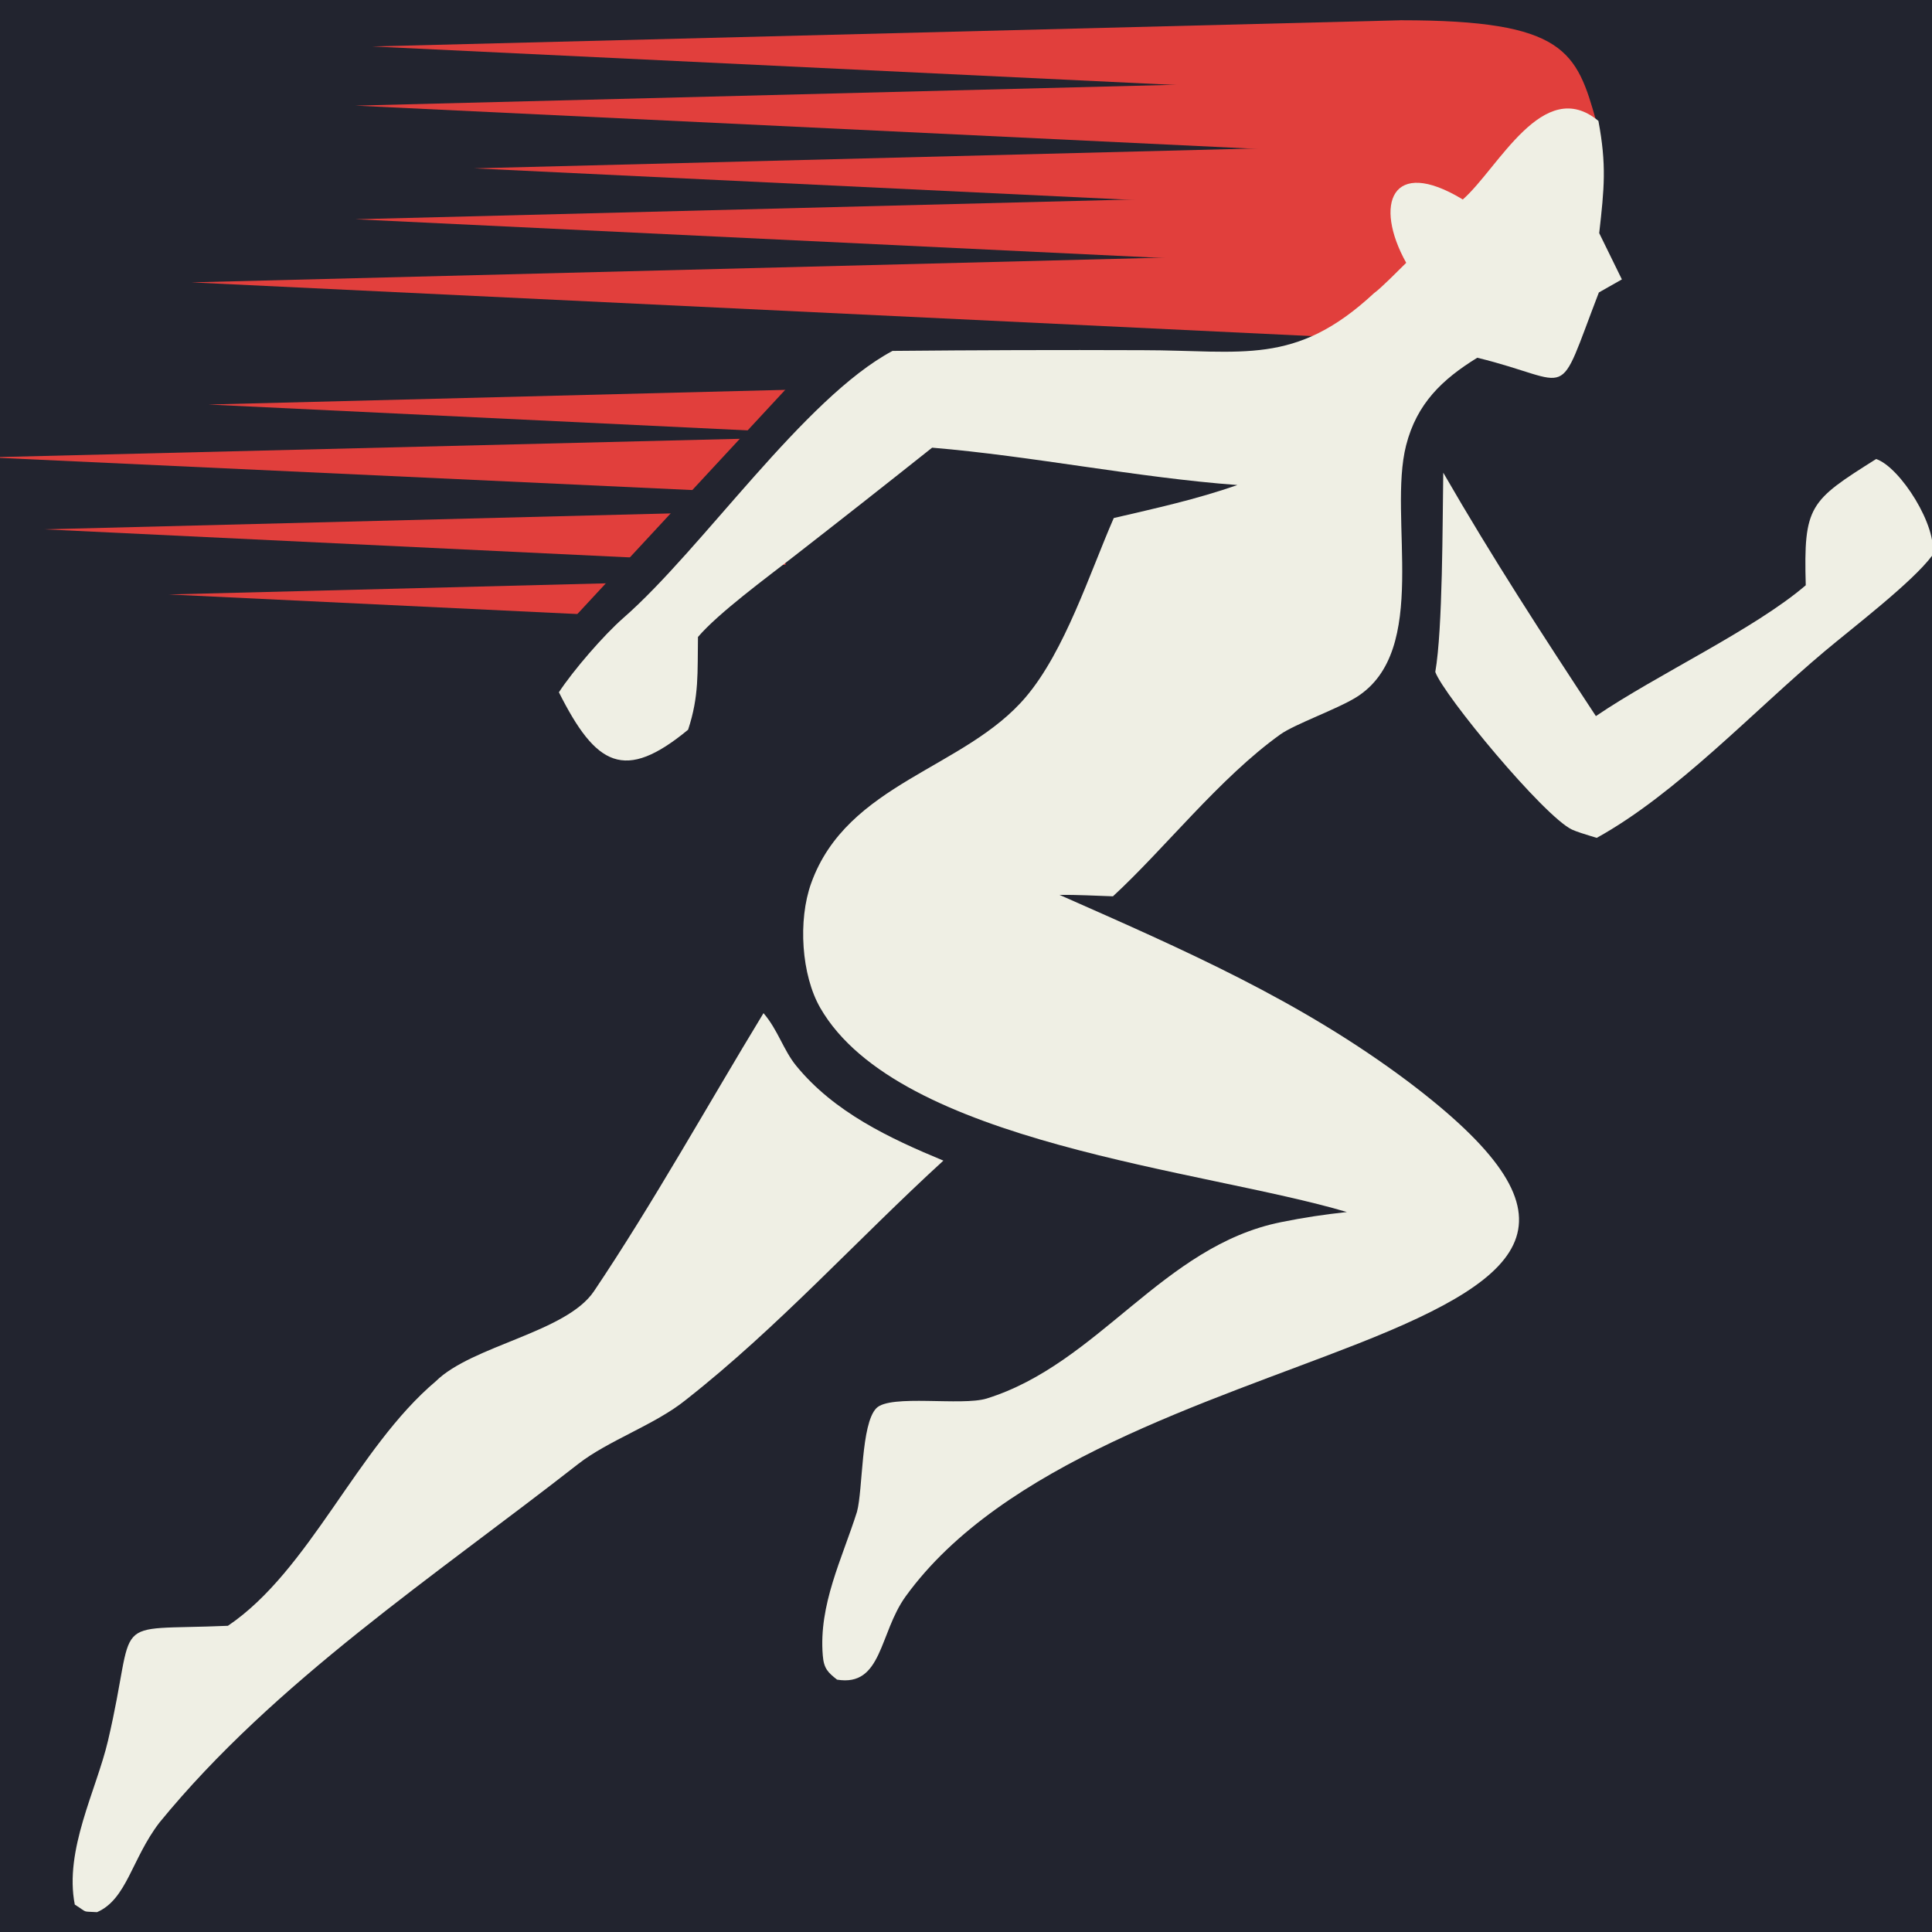
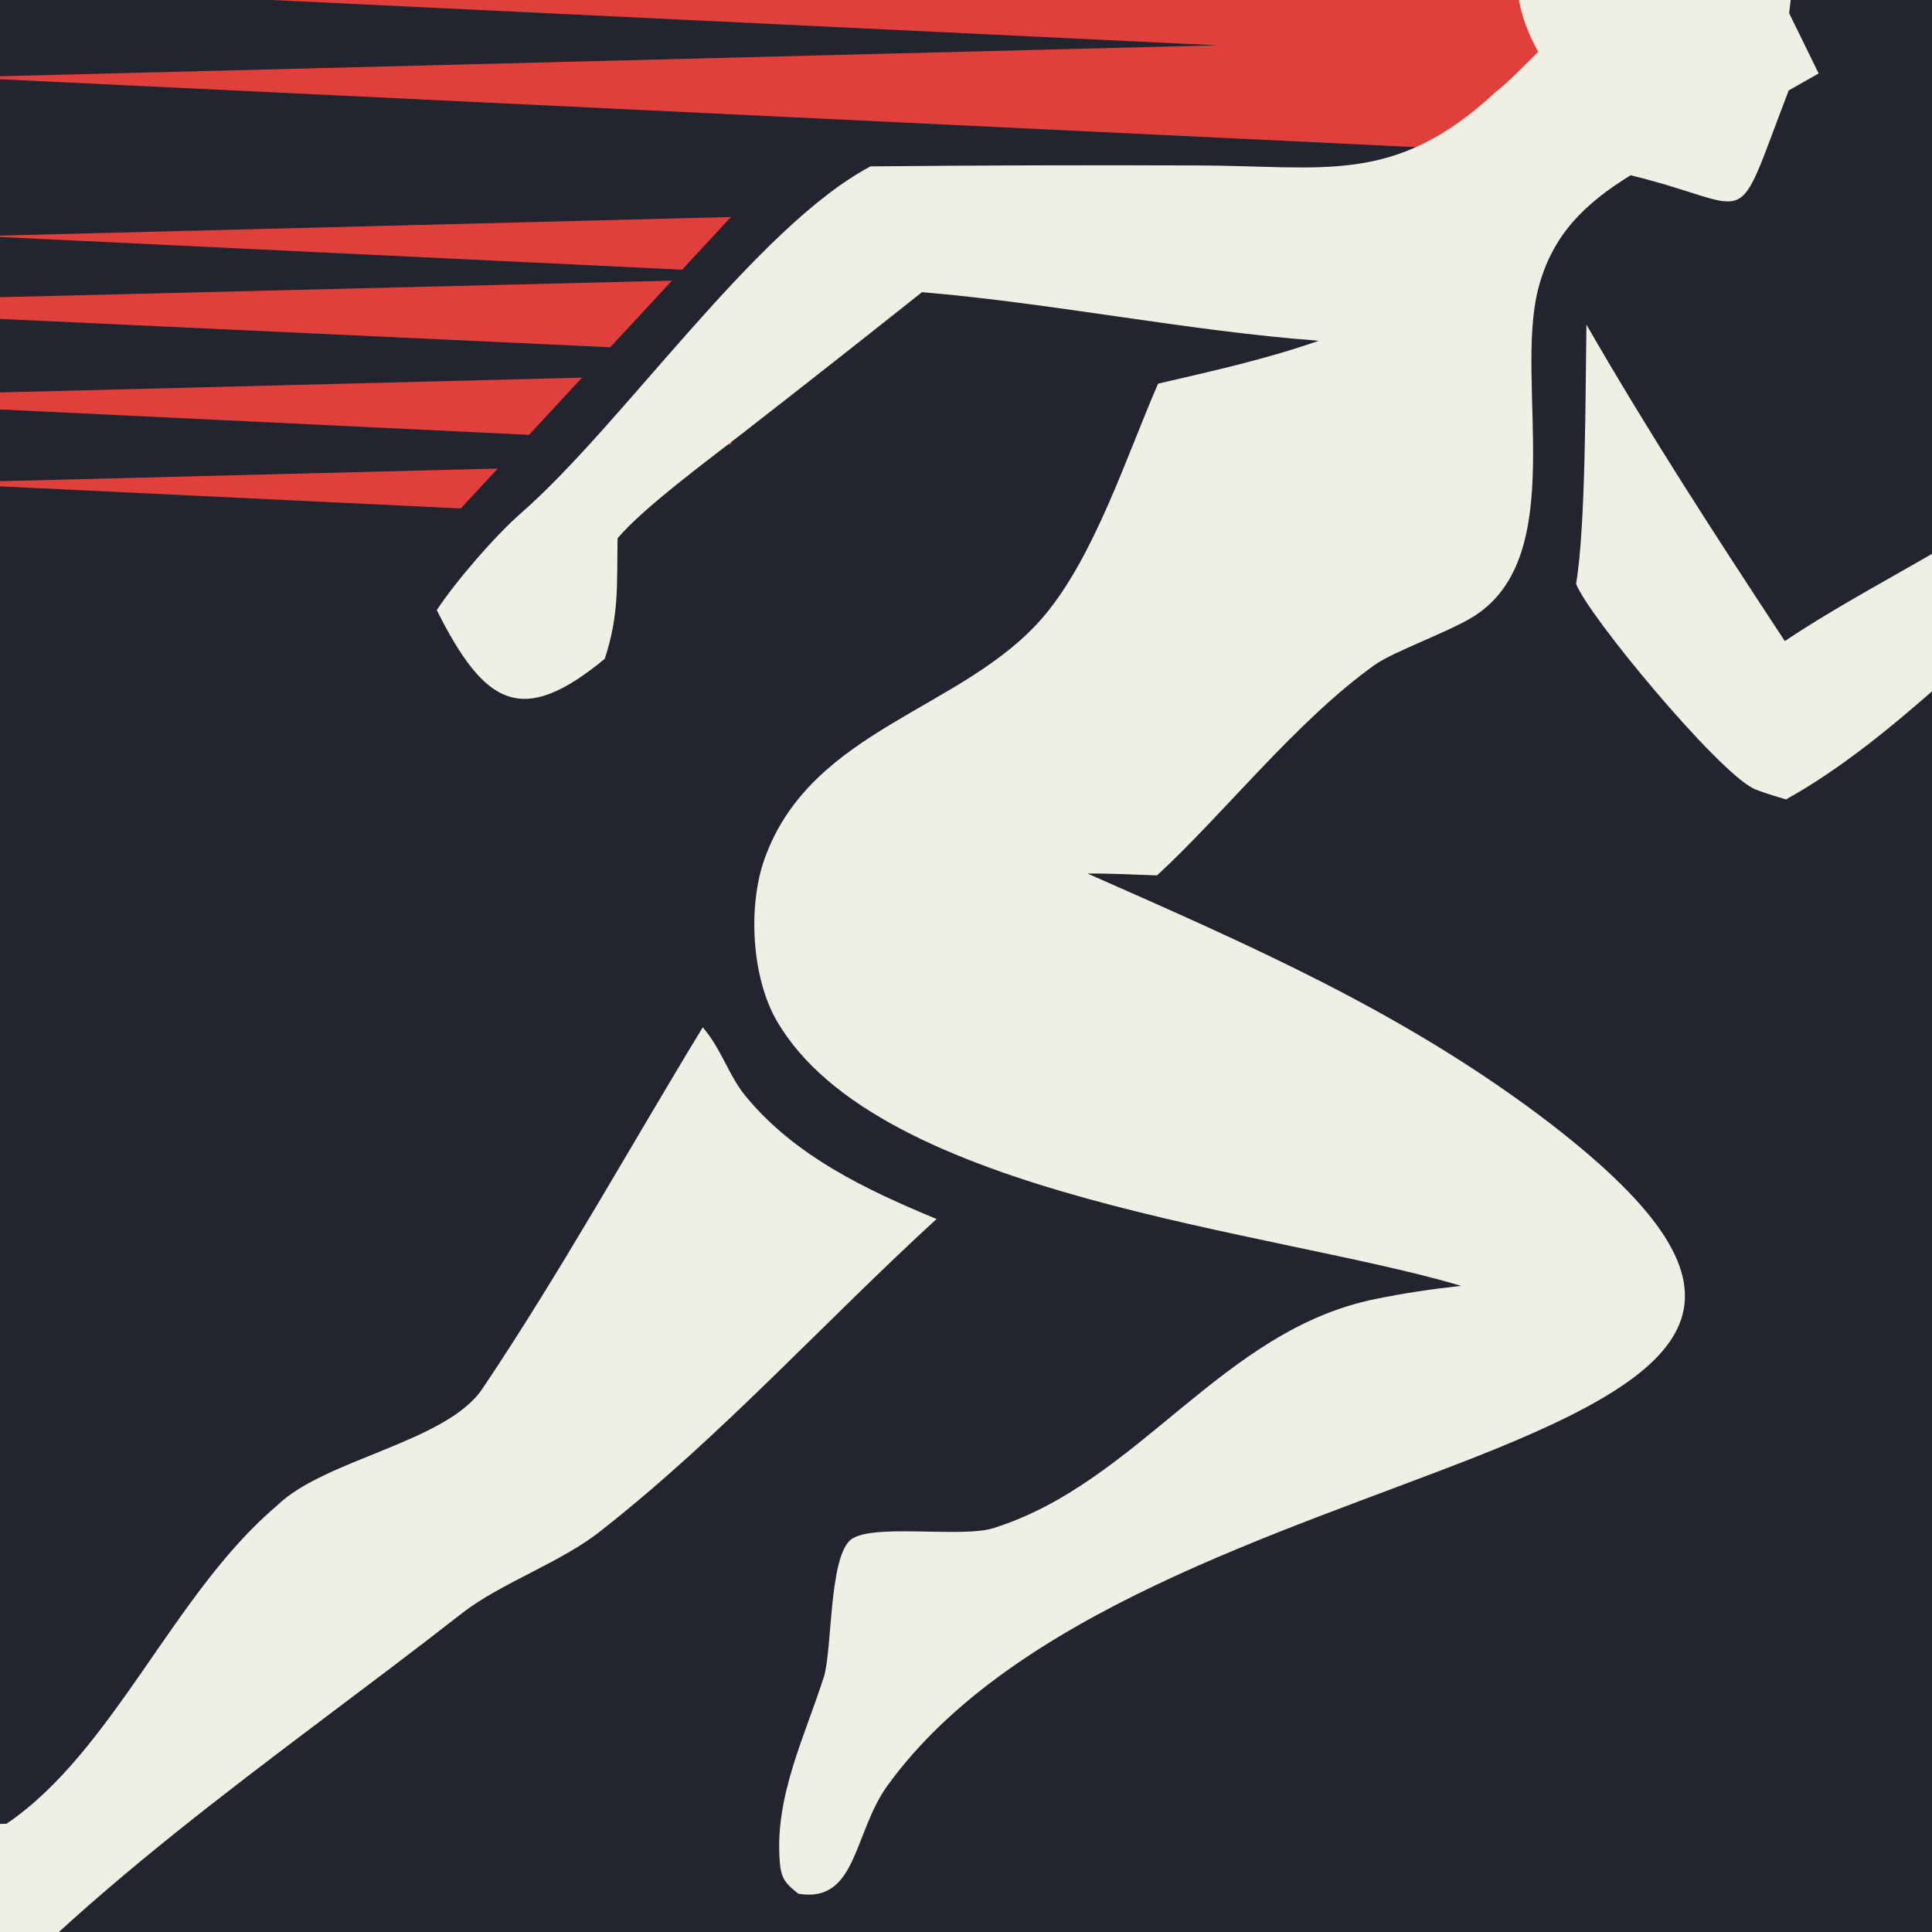
<svg xmlns="http://www.w3.org/2000/svg" width="512" height="512" viewBox="0 0 512 512" fill="none">
-   <rect width="512" height="512" fill="#22242F" />
-   <g>
-     <path d="M371.378 5.369L98.667 12.312L372.876 25.459L371.378 5.369Z" fill="#E13F3C" />
-     <path d="M371.353 20.937L94.171 27.994L372.876 41.356L371.353 20.937Z" fill="#E13F3C" />
-     <path d="M371.525 38.354L125.638 44.614L372.876 56.468L371.525 38.354Z" fill="#E13F3C" />
-     <path d="M371.353 51.052L94.171 58.109L372.876 71.472L371.353 51.052Z" fill="#E13F3C" />
-     <path d="M371.116 66.675L50.718 74.832L372.876 90.278L371.116 66.675Z" fill="#E13F3C" />
-     <path d="M241.491 102.461L55.213 107.203L242.514 116.184L241.491 102.461Z" fill="#E13F3C" />
-     <path d="M227.759 115.502L-3.225 121.198L229.029 131.984L227.759 115.502Z" fill="#E13F3C" />
-     <path d="M207.097 135.308L11.759 140.281L208.171 149.698L207.097 135.308Z" fill="#E13F3C" />
-     <path d="M187.785 153.895L44.724 157.537L188.571 164.434L187.785 153.895Z" fill="#E13F3C" />
-     <path d="M402.095 71.299L333.168 68.302C321.181 36.536 356.893 12.361 371.378 5.369C414.832 5.369 417.829 13.61 423.073 32.34L402.095 71.299Z" fill="#E13F3C" />
-     <path d="M215.543 95.273L239.517 105.762L171.34 171.692L148.863 167.197L215.543 95.273Z" fill="#22242F" />
-     <path d="M387.657 52.864C397.092 44.595 408.97 19.907 423.596 32.042C425.784 43.75 425.153 49.844 423.806 61.781L429.816 74.046L423.716 77.506C412.139 107.547 417.667 101.187 391.492 94.804C382.184 100.541 375.462 106.952 372.636 118.013C367.732 137.217 379.125 172.433 359.461 184.758C354.435 187.908 343.103 191.901 339.271 194.651C323.166 206.205 308.624 224.935 294.942 237.531C290.383 237.384 285.298 237.102 280.782 237.15C314.162 251.902 344.36 265.055 373.104 286.586C420.644 322.47 406.614 337.697 359.71 356.151C320.426 371.612 265.515 387.853 240.031 423.026C232.954 432.788 233.84 447.092 221.83 445.123C219.446 443.242 218.319 442.219 218.048 438.721C216.918 425.267 223.161 413.118 227.108 400.647C228.717 394.685 228.134 377.361 232.246 373.181C235.944 369.42 254.875 372.674 261.492 370.619C291.208 361.373 308.113 330.196 339.49 323.882C345.569 322.654 350.754 321.875 356.936 321.202C318.926 309.91 238.152 303.1 217.395 267.129C212.363 258.41 211.431 243.913 214.969 234.062C224.542 207.423 255.688 203.823 271.882 184.679C282.227 172.45 288.755 151.967 295.157 137.288C306.543 134.628 316.837 132.39 327.924 128.541C301.321 126.562 273.558 120.856 247.024 118.638C234.839 128.329 222.6 137.954 210.309 147.511C203.254 153.015 190.372 162.462 184.969 168.808C184.816 178.269 185.306 184.438 182.353 193.385C165.49 207.301 157.951 203.035 148.114 183.458C151.895 177.683 159.991 168.312 165.208 163.754C186.062 145.539 213.124 105.461 236.527 92.994C258.597 92.782 280.667 92.719 302.738 92.804C329.256 92.813 343.224 97.116 364.095 77.724C366.099 76.283 370.668 71.588 372.659 69.649C364.06 54.215 368.666 41.344 387.657 52.864Z" fill="#EFEFE4" />
-     <path d="M202.336 268.495C206.143 272.904 207.613 278.29 210.979 282.416C221.045 294.748 235.708 301.646 250.006 307.576C227.338 328.298 206.118 351.868 181.778 370.961C173.686 377.536 161.191 381.731 153.218 387.975C115.47 417.506 72.721 445.7 42.242 483.016C34.906 492.587 33.619 503.318 25.713 506.742C21.56 506.47 23.474 507.045 19.819 504.733C16.986 490.264 25.516 474.489 28.604 461.367C36.627 427.262 27.824 432.256 60.398 430.852C82.13 416.178 94.557 383.711 115.487 366.053C125.115 356.55 150.039 353.146 157.413 342.181C173.07 318.894 187.72 292.523 202.336 268.495Z" fill="#EFEFE4" />
-     <path d="M497.19 121.649C503.535 123.741 513.657 139.637 512.061 147.219C506.845 154.252 491.132 166.233 483.531 172.615C464.661 188.458 444.371 210.309 423.154 222.043L421.641 221.586C420.325 221.198 417.689 220.365 416.6 219.851C409.153 216.339 382.571 184.253 380.368 178.071C382.354 166.631 382.271 138.315 382.478 125.263C395.549 147.926 408.6 167.99 422.926 189.772C439.181 178.73 464.853 166.83 478.543 155.102C477.951 133.939 479.532 132.779 497.19 121.649Z" fill="#EFEFE4" />
+   <g transform="translate(256,256) scale(1.30) translate(-256,-256)">
+     <rect width="512" height="512" fill="#22242F" />
+     <g>
+       <path d="M371.378 5.369L98.667 12.312L372.876 25.459L371.378 5.369Z" fill="#E13F3C" />
+       <path d="M371.353 20.937L94.171 27.994L372.876 41.356L371.353 20.937Z" fill="#E13F3C" />
+       <path d="M371.525 38.354L125.638 44.614L372.876 56.468L371.525 38.354Z" fill="#E13F3C" />
+       <path d="M371.353 51.052L94.171 58.109L372.876 71.472L371.353 51.052Z" fill="#E13F3C" />
+       <path d="M371.116 66.675L50.718 74.832L372.876 90.278L371.116 66.675Z" fill="#E13F3C" />
+       <path d="M241.491 102.461L55.213 107.203L242.514 116.184L241.491 102.461Z" fill="#E13F3C" />
+       <path d="M227.759 115.502L-3.225 121.198L229.029 131.984L227.759 115.502Z" fill="#E13F3C" />
+       <path d="M207.097 135.308L11.759 140.281L208.171 149.698L207.097 135.308Z" fill="#E13F3C" />
+       <path d="M187.785 153.895L44.724 157.537L188.571 164.434L187.785 153.895Z" fill="#E13F3C" />
+       <path d="M402.095 71.299L333.168 68.302C321.181 36.536 356.893 12.361 371.378 5.369C414.832 5.369 417.829 13.61 423.073 32.34L402.095 71.299Z" fill="#E13F3C" />
+       <path d="M215.543 95.273L239.517 105.762L171.34 171.692L148.863 167.197L215.543 95.273Z" fill="#22242F" />
+       <path d="M387.657 52.864C397.092 44.595 408.97 19.907 423.596 32.042C425.784 43.75 425.153 49.844 423.806 61.781L429.816 74.046L423.716 77.506C412.139 107.547 417.667 101.187 391.492 94.804C382.184 100.541 375.462 106.952 372.636 118.013C367.732 137.217 379.125 172.433 359.461 184.758C354.435 187.908 343.103 191.901 339.271 194.651C323.166 206.205 308.624 224.935 294.942 237.531C290.383 237.384 285.298 237.102 280.782 237.15C314.162 251.902 344.36 265.055 373.104 286.586C420.644 322.47 406.614 337.697 359.71 356.151C320.426 371.612 265.515 387.853 240.031 423.026C232.954 432.788 233.84 447.092 221.83 445.123C219.446 443.242 218.319 442.219 218.048 438.721C216.918 425.267 223.161 413.118 227.108 400.647C228.717 394.685 228.134 377.361 232.246 373.181C235.944 369.42 254.875 372.674 261.492 370.619C291.208 361.373 308.113 330.196 339.49 323.882C345.569 322.654 350.754 321.875 356.936 321.202C318.926 309.91 238.152 303.1 217.395 267.129C212.363 258.41 211.431 243.913 214.969 234.062C224.542 207.423 255.688 203.823 271.882 184.679C282.227 172.45 288.755 151.967 295.157 137.288C306.543 134.628 316.837 132.39 327.924 128.541C301.321 126.562 273.558 120.856 247.024 118.638C234.839 128.329 222.6 137.954 210.309 147.511C203.254 153.015 190.372 162.462 184.969 168.808C184.816 178.269 185.306 184.438 182.353 193.385C165.49 207.301 157.951 203.035 148.114 183.458C151.895 177.683 159.991 168.312 165.208 163.754C186.062 145.539 213.124 105.461 236.527 92.994C258.597 92.782 280.667 92.719 302.738 92.804C329.256 92.813 343.224 97.116 364.095 77.724C366.099 76.283 370.668 71.588 372.659 69.649C364.06 54.215 368.666 41.344 387.657 52.864Z" fill="#EFEFE4" />
+       <path d="M202.336 268.495C206.143 272.904 207.613 278.29 210.979 282.416C221.045 294.748 235.708 301.646 250.006 307.576C227.338 328.298 206.118 351.868 181.778 370.961C173.686 377.536 161.191 381.731 153.218 387.975C115.47 417.506 72.721 445.7 42.242 483.016C34.906 492.587 33.619 503.318 25.713 506.742C21.56 506.47 23.474 507.045 19.819 504.733C16.986 490.264 25.516 474.489 28.604 461.367C36.627 427.262 27.824 432.256 60.398 430.852C82.13 416.178 94.557 383.711 115.487 366.053C125.115 356.55 150.039 353.146 157.413 342.181C173.07 318.894 187.72 292.523 202.336 268.495Z" fill="#EFEFE4" />
+       <path d="M497.19 121.649C503.535 123.741 513.657 139.637 512.061 147.219C506.845 154.252 491.132 166.233 483.531 172.615C464.661 188.458 444.371 210.309 423.154 222.043L421.641 221.586C420.325 221.198 417.689 220.365 416.6 219.851C409.153 216.339 382.571 184.253 380.368 178.071C382.354 166.631 382.271 138.315 382.478 125.263C395.549 147.926 408.6 167.99 422.926 189.772C439.181 178.73 464.853 166.83 478.543 155.102C477.951 133.939 479.532 132.779 497.19 121.649Z" fill="#EFEFE4" />
+     </g>
  </g>
</svg>
